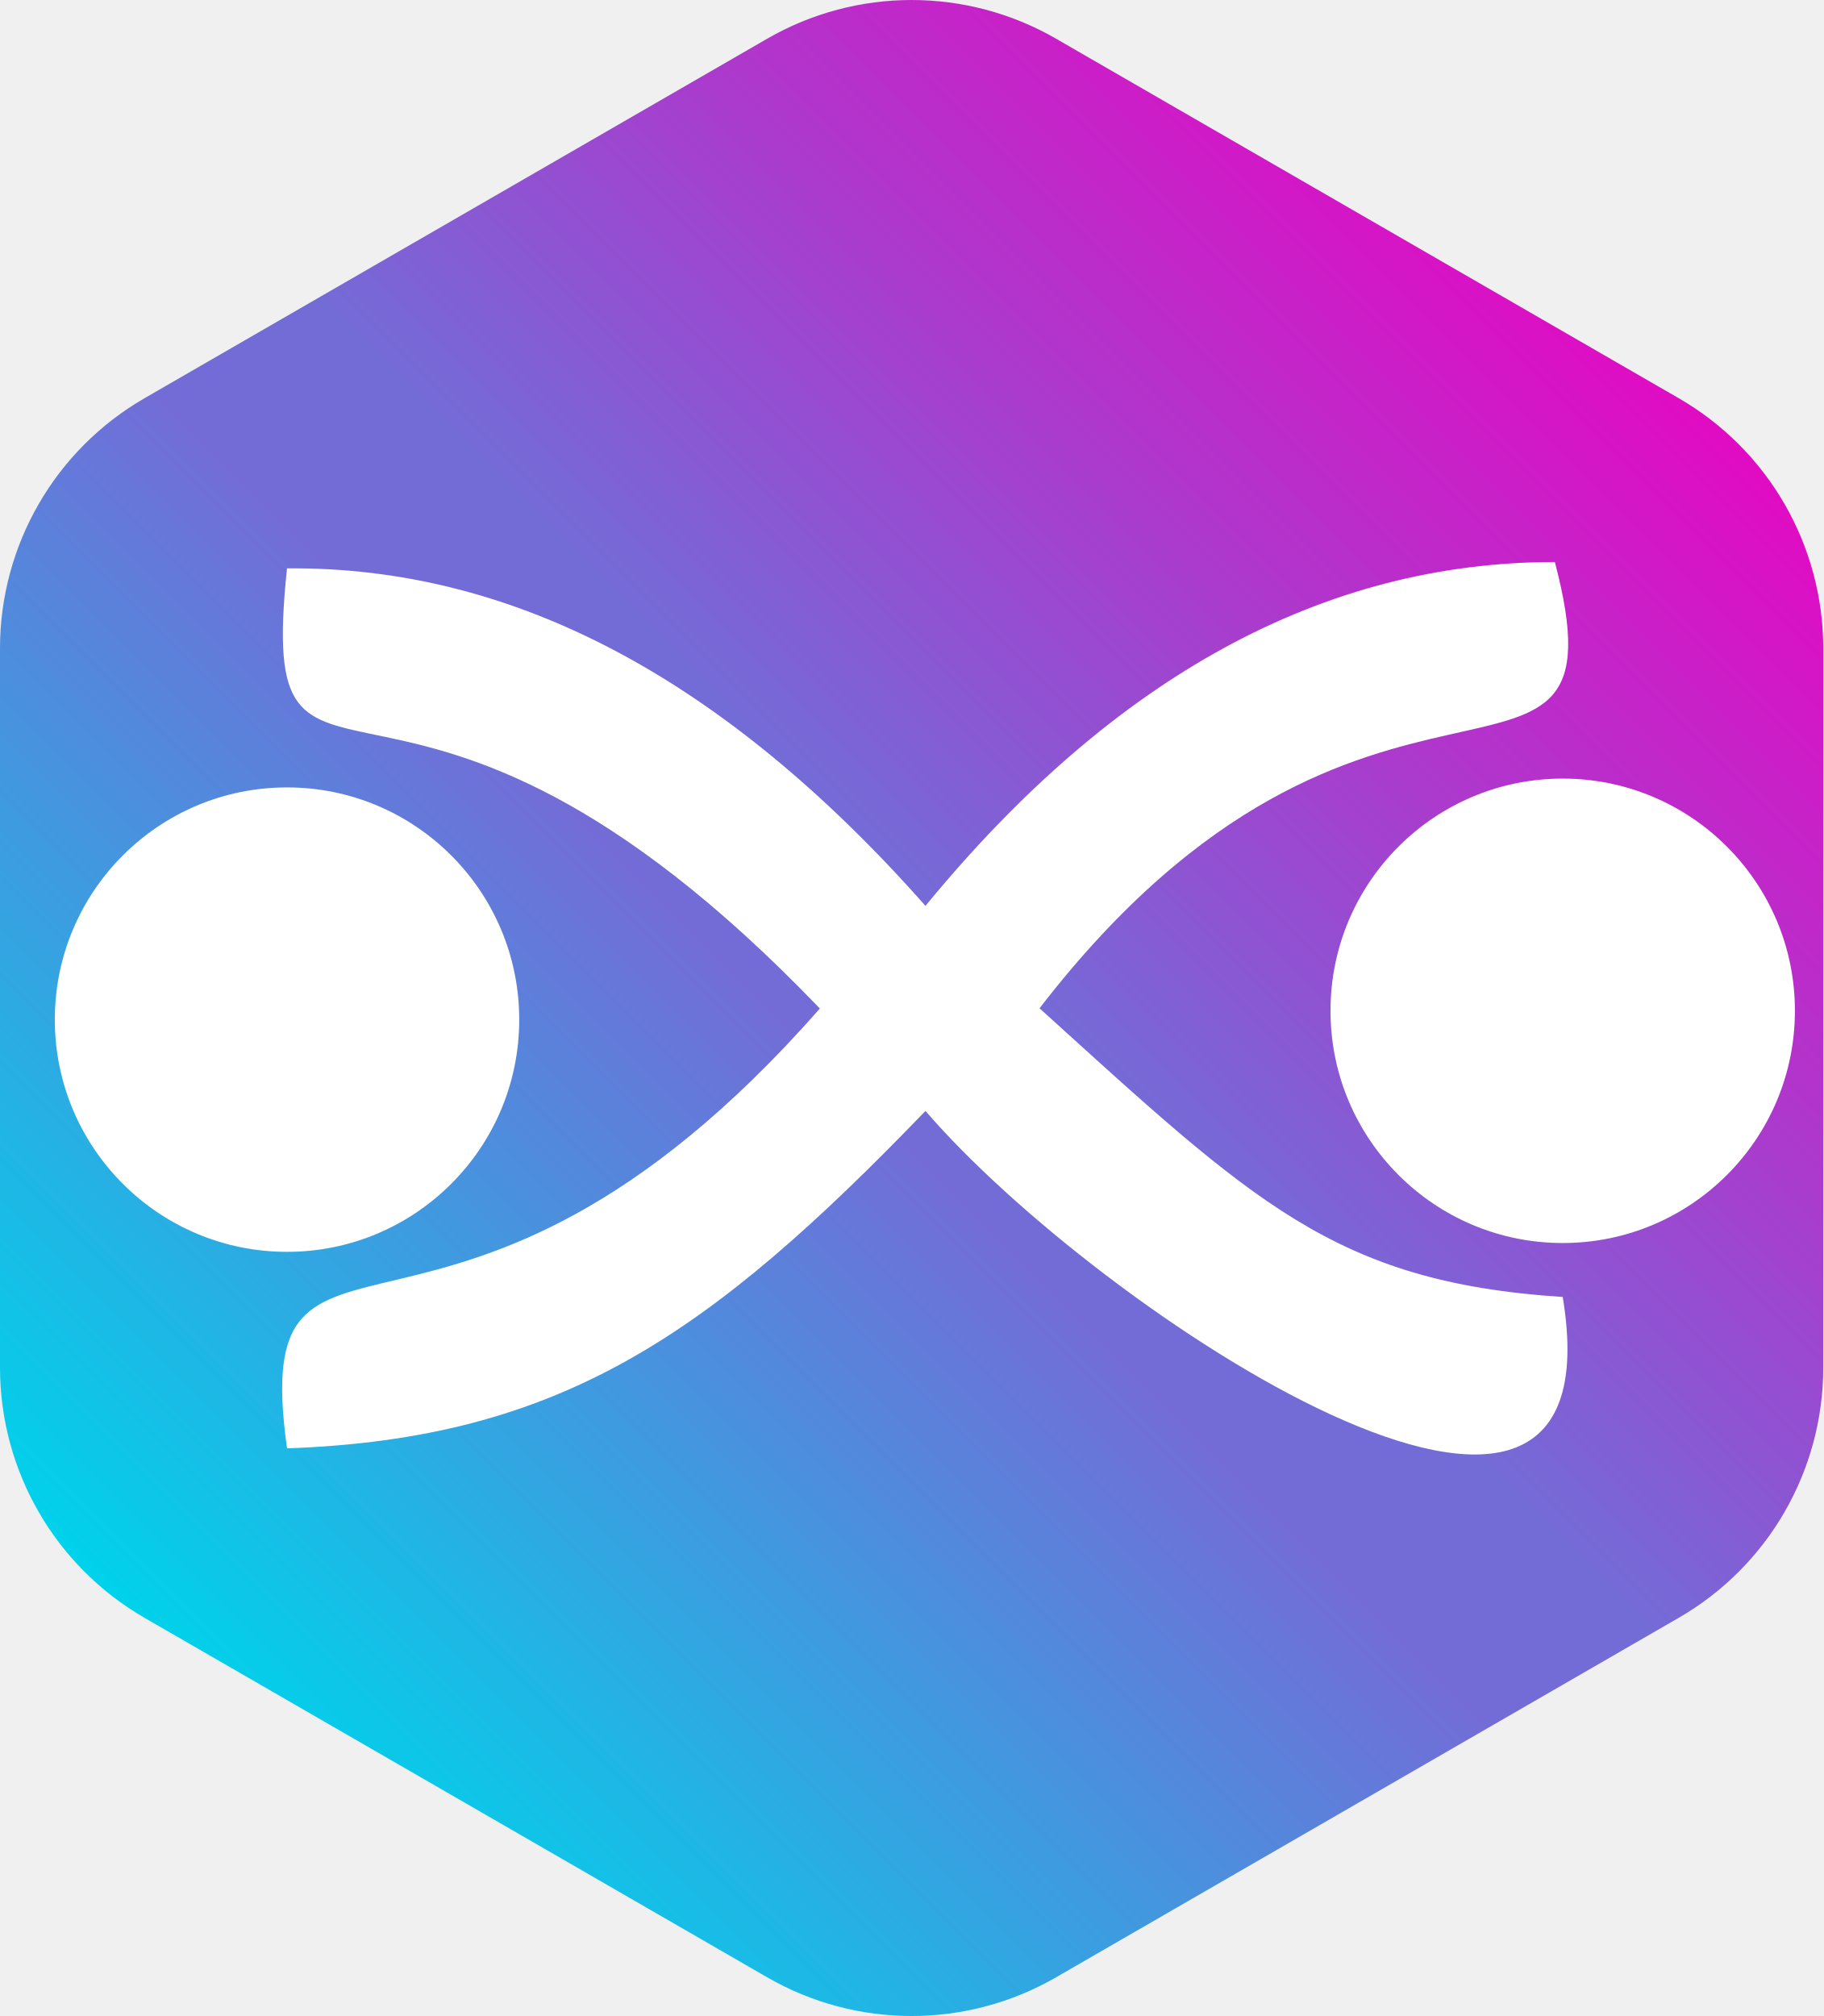
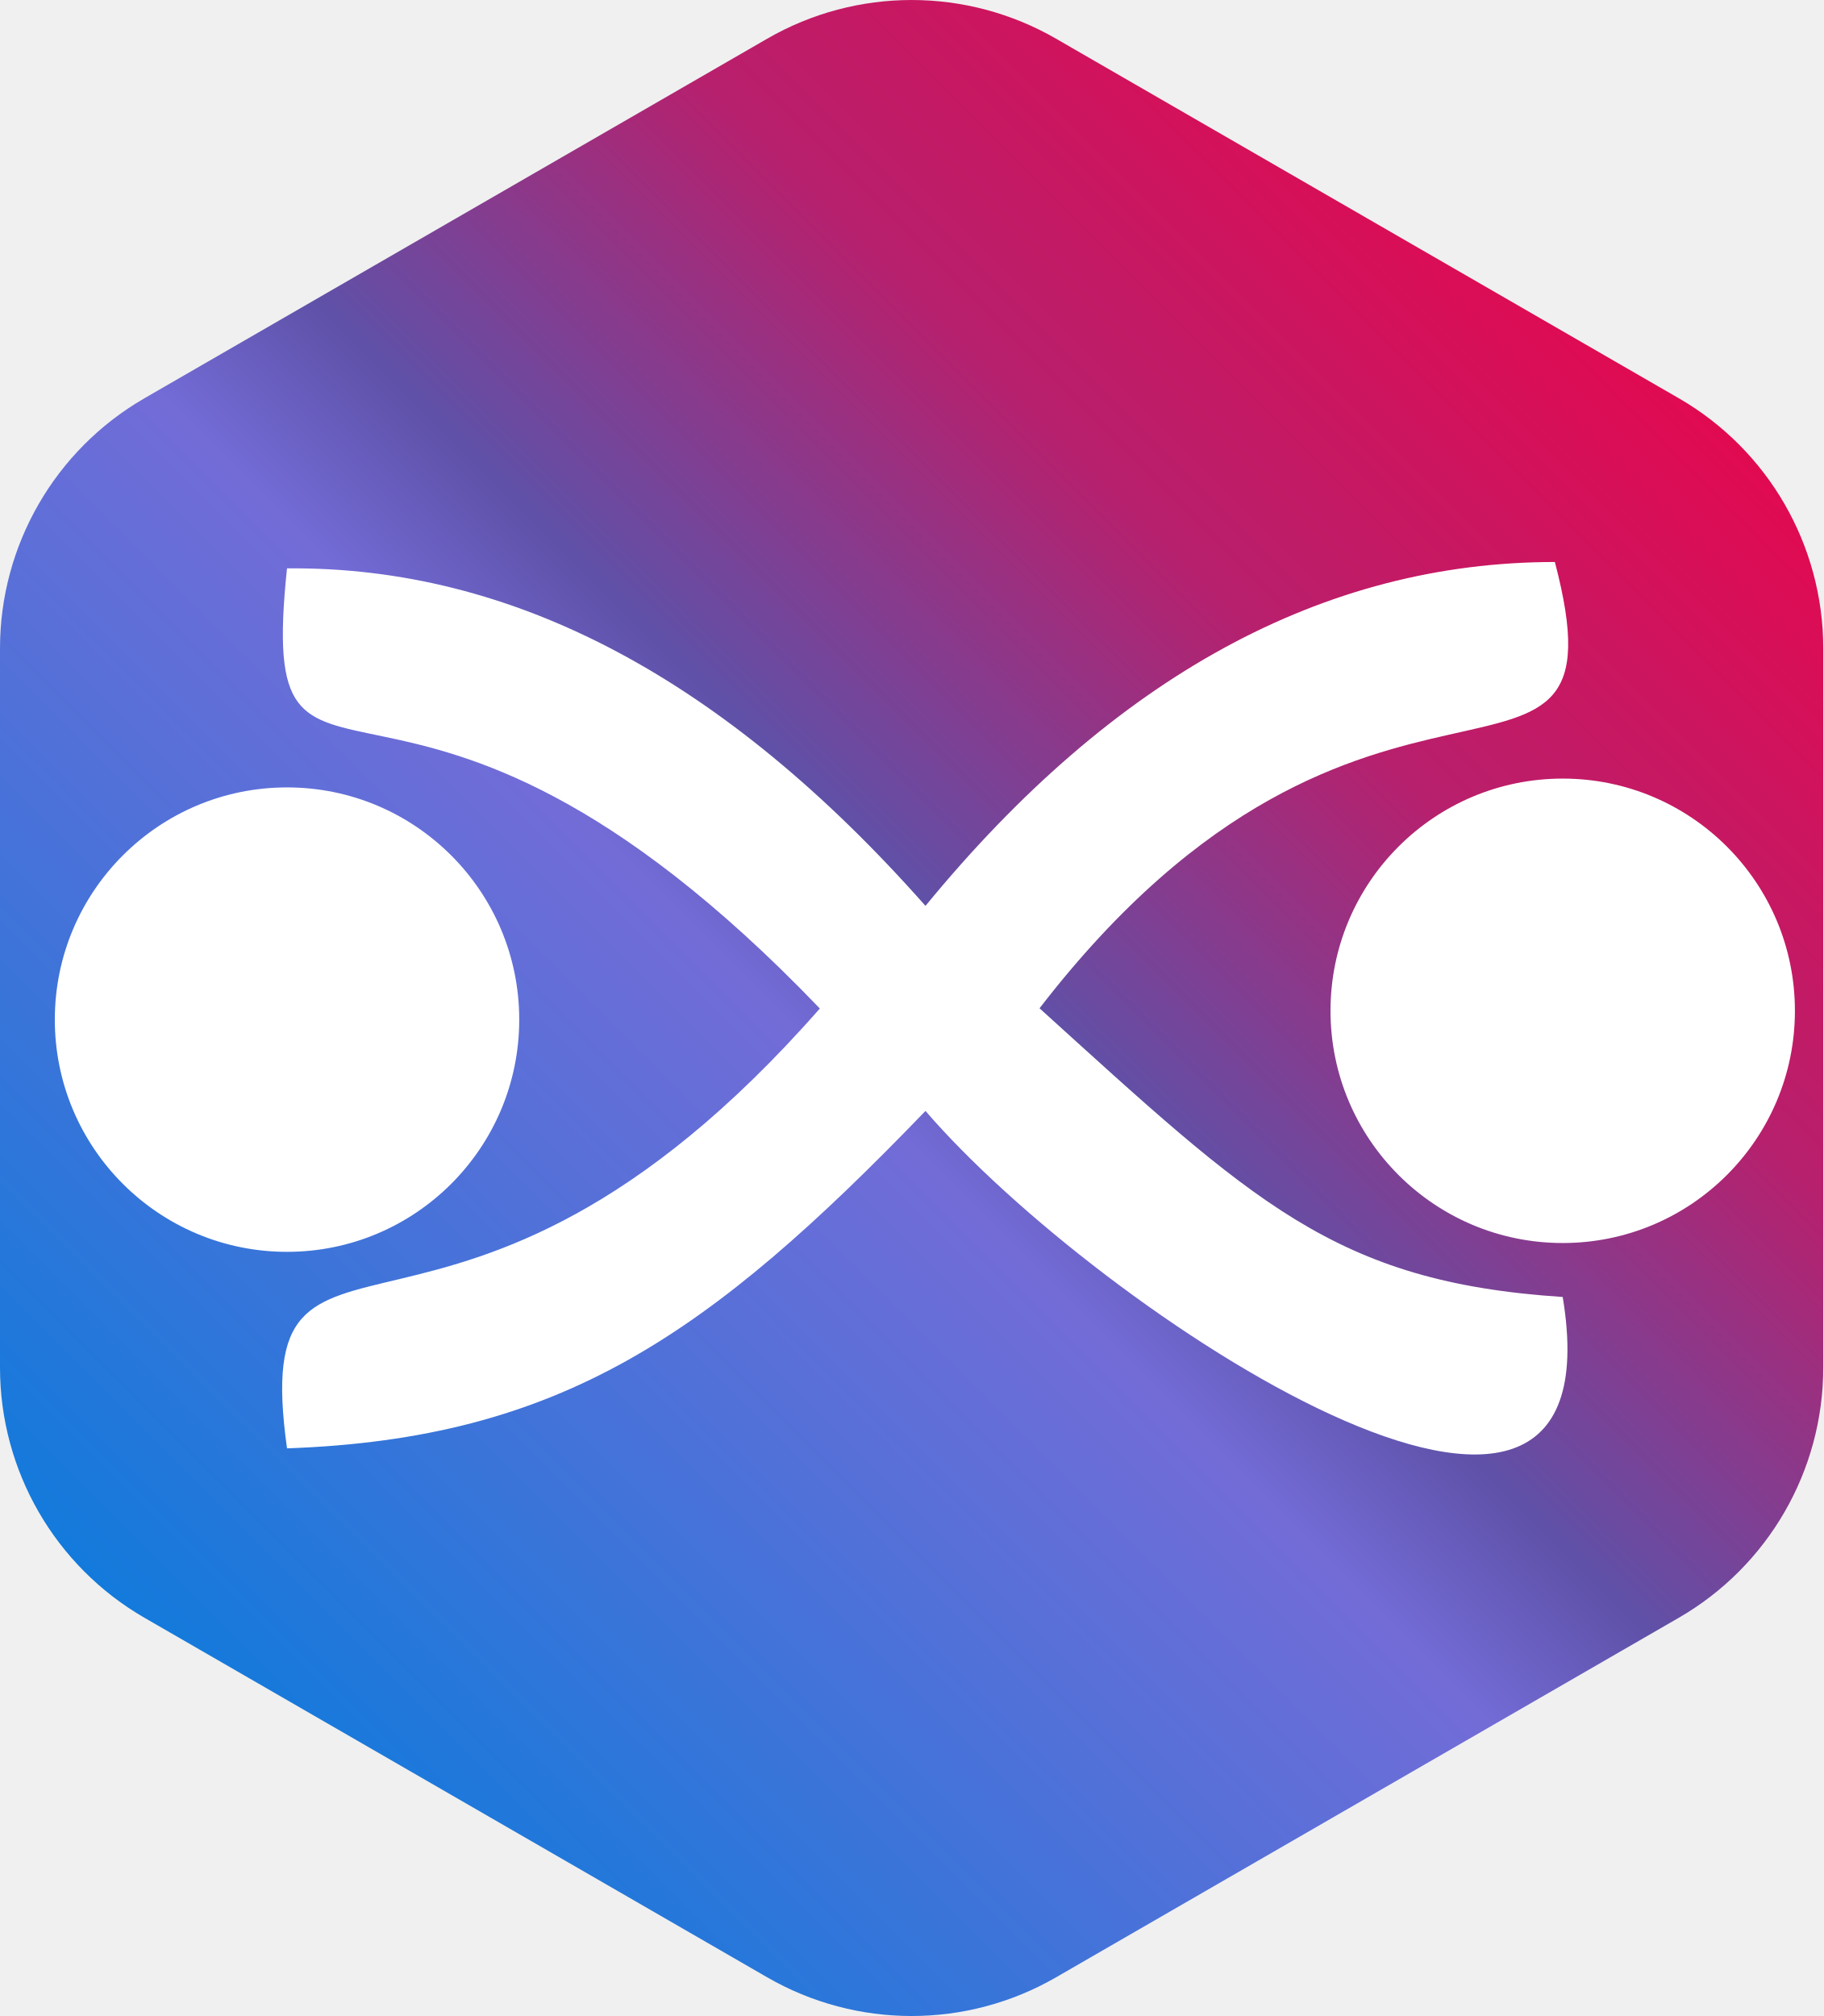
<svg xmlns="http://www.w3.org/2000/svg" id="far-art-portfolio.netlify.app" width="1068.95" height="1181.91" viewBox="0 0 1068.95 1181.91">
  <defs>
    <style>.cls-1{fill:url(#New_Gradient_Swatch_1);}.cls-2{fill:#fff;}</style>
    <linearGradient id="New_Gradient_Swatch_1" x1="208.42" y1="1009.55" x2="1023.85" y2="194.12" gradientUnits="userSpaceOnUse">
-       <stop offset="0" stop-color="#00d2ea" />
+       <stop offset="0" stop-color="#137adb" />
      <stop offset="0.45" stop-color="#736cd7" />
-       <stop offset="0.54" stop-color="#736cd7" />
-       <stop offset="0.76" stop-color="#aa3bcd" />
-       <stop offset="1" stop-color="#e10bc4" />
+       <stop offset="0.54" stop-color="#5f51a8" />
+       <stop offset="0.76" stop-color="#b7206d" />
+       <stop offset="1" stop-color="#e10a51" />
    </linearGradient>
  </defs>
  <path class="cls-1" d="M81.66,391.05V812.62a169.39,169.39,0,0,0,84.69,146.7L531.44,1170.1a169.38,169.38,0,0,0,169.39,0l365.09-210.78a169.39,169.39,0,0,0,84.69-146.7V391.05a169.38,169.38,0,0,0-84.69-146.69L700.83,33.58a169.38,169.38,0,0,0-169.39,0L166.35,244.36A169.38,169.38,0,0,0,81.66,391.05Z" transform="translate(-81.66 -10.88)" />
  <path class="cls-2" d="M997.86,467.34A136.14,136.14,0,1,0,1134,603.48,136.14,136.14,0,0,0,997.86,467.34Zm0,303.91c35.15,212.13-272.54,8.34-373.6-109.07C497.54,793.63,410.37,854.35,249.94,860c-23.27-166.71,96.92-12.47,312.38-257.86C316,345.26,231.5,520,249.93,344.09c132.84-1.22,256.5,64.66,374.33,197.87q165.47-201.57,369-201.6C1038.1,511,883.68,352.45,691.13,602,816.21,715.27,863.73,762.51,997.86,771.25ZM386.08,608.65A136.14,136.14,0,1,0,249.93,744.79,136.14,136.14,0,0,0,386.08,608.65Z" transform="translate(-81.66 -10.88)" />
</svg>
